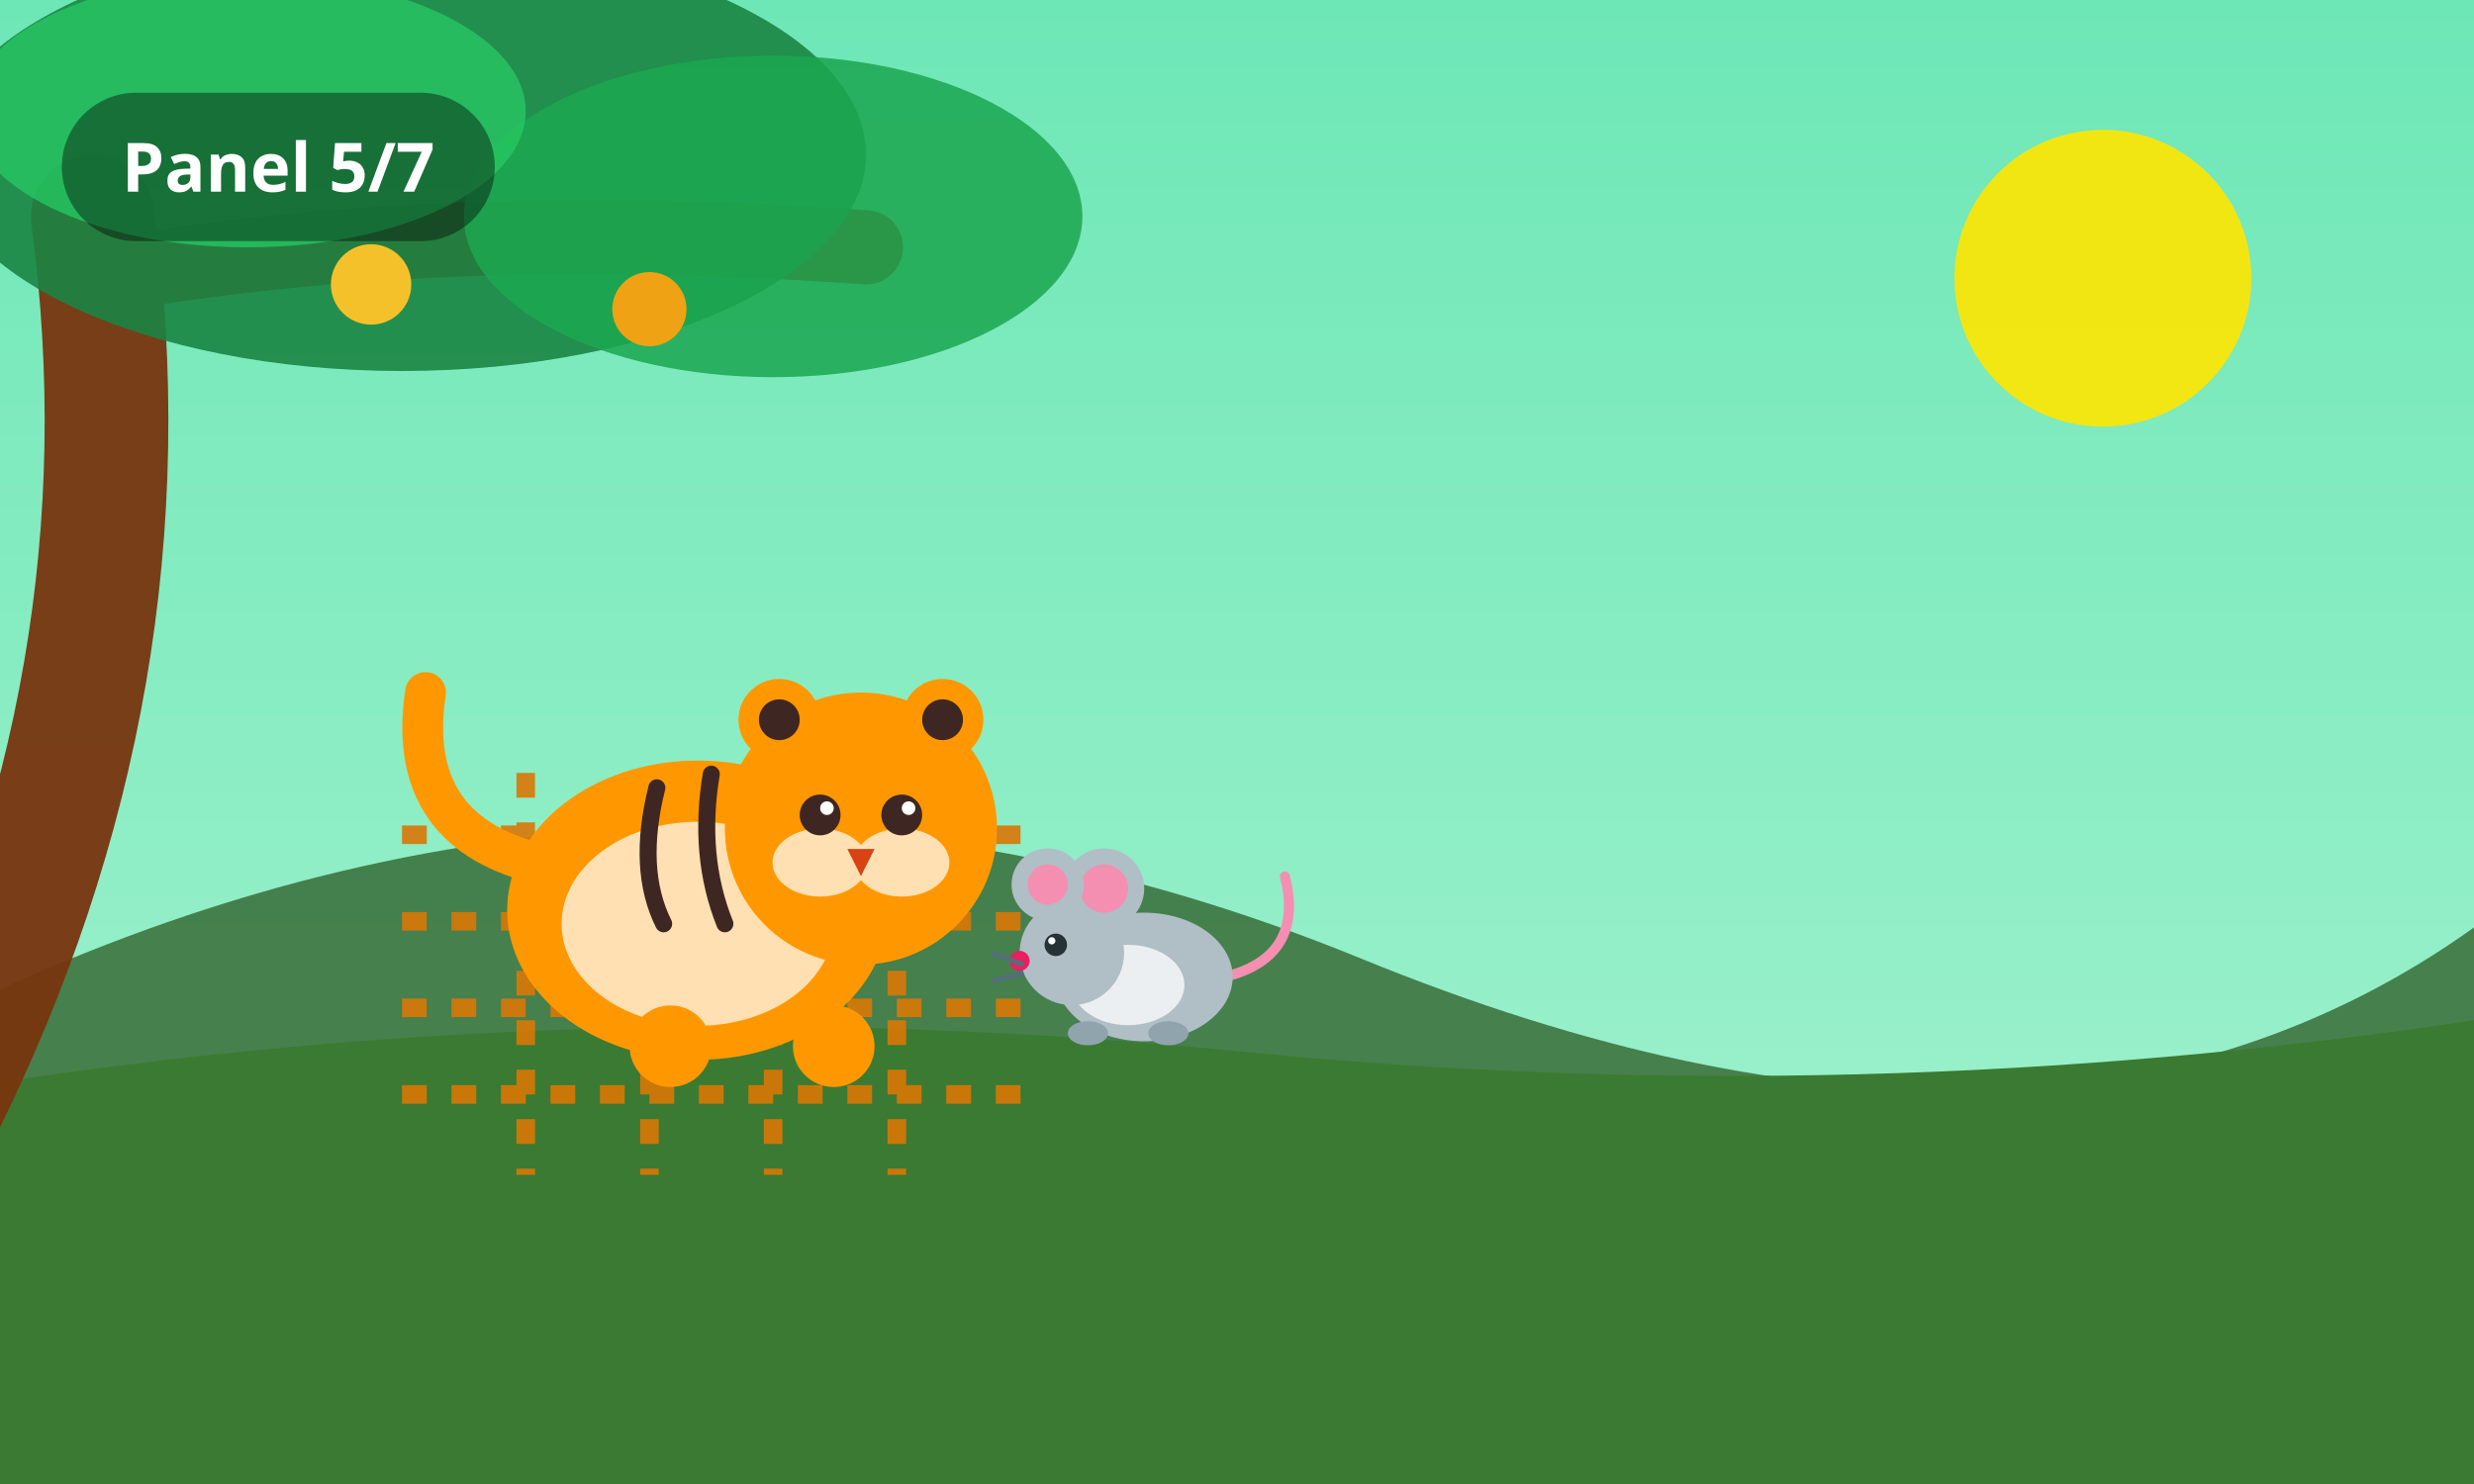
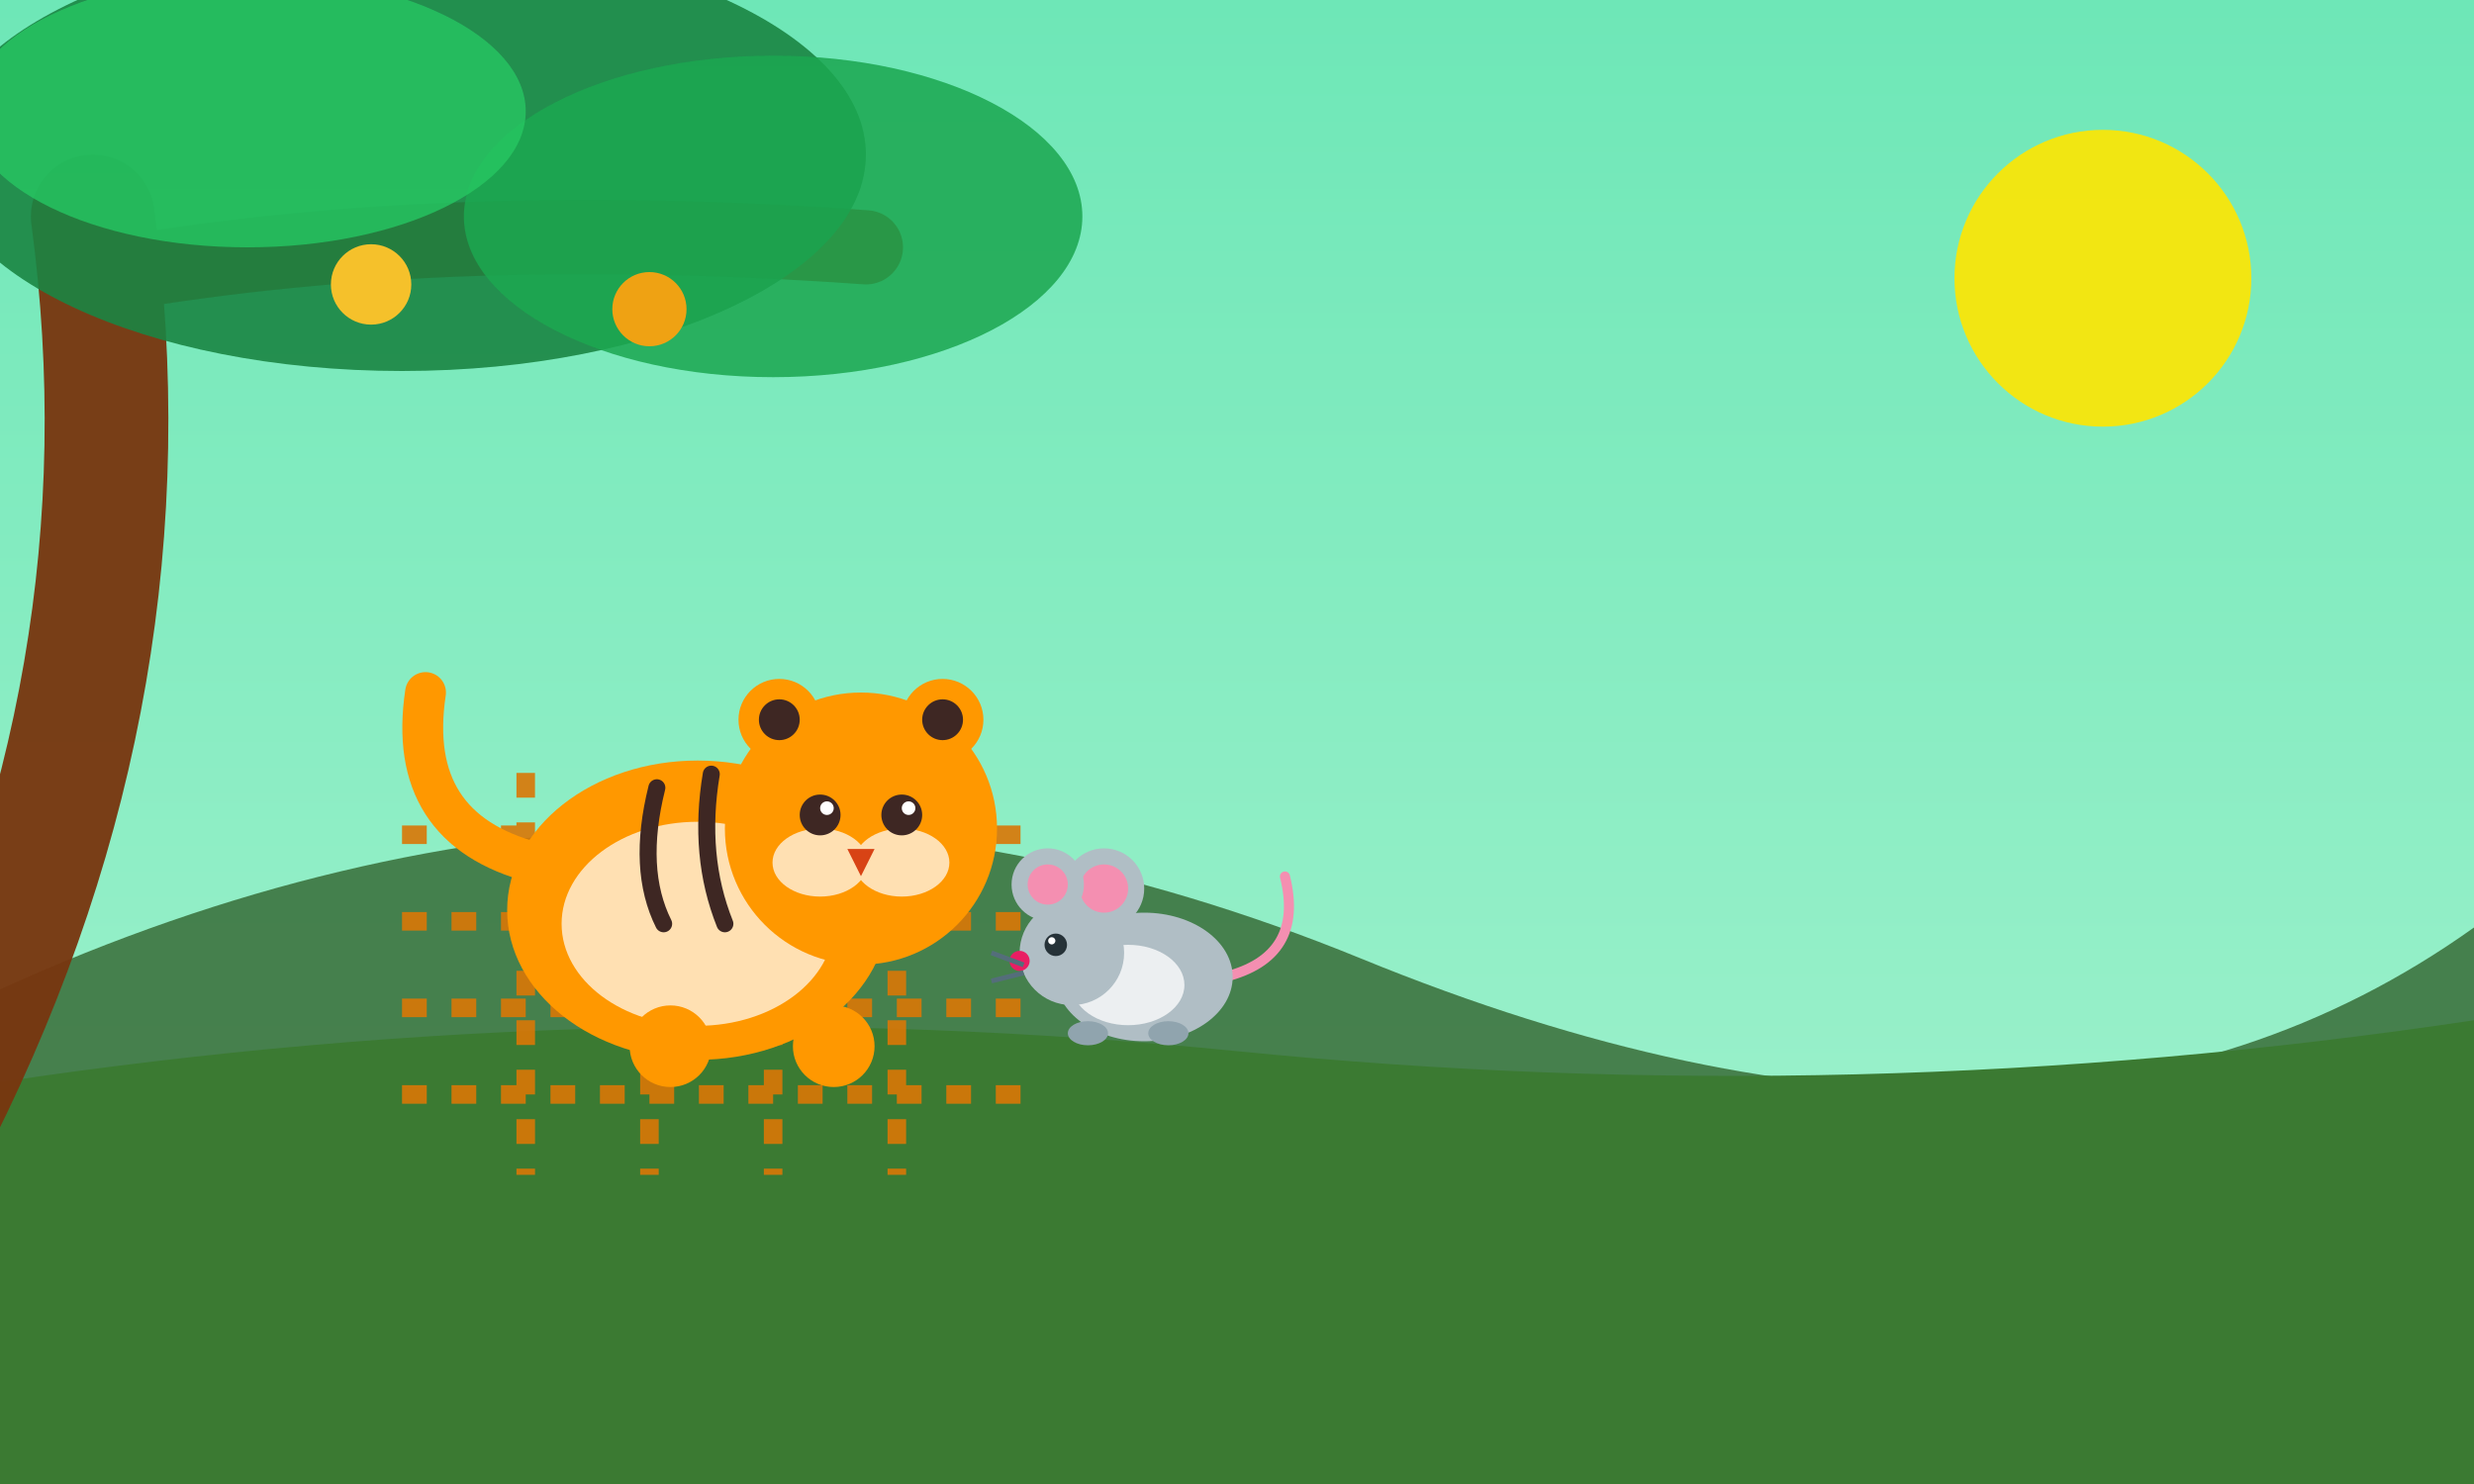
<svg xmlns="http://www.w3.org/2000/svg" viewBox="0 0 400 240" class="story-svg-canvas">
  <defs>
    <linearGradient id="skyGrad_4" x1="0%" y1="0%" x2="0%" y2="100%">
      <stop offset="0%" stop-color="#6ee7b7" />
      <stop offset="100%" stop-color="#a7f3d0" />
    </linearGradient>
  </defs>
  <rect width="400" height="240" fill="url(#skyGrad_4)" />
  <circle cx="340" cy="45" r="24" fill="#FFE600" opacity="0.9" />
  <path d="M 0 160 Q 110 110 220 155 T 400 150 L 400 240 L 0 240 Z" fill="#2B5B24" opacity="0.75" />
  <path d="M 0 175 Q 100 160 200 170 T 400 165 L 400 240 L 0 240 Z" fill="#3B7A32" />
  <g opacity="0.95">
    <path d="M-10 180 Q25 110 15 35" stroke="#78350F" stroke-width="20" fill="none" stroke-linecap="round" />
    <path d="M15 45 Q70 35 140 40" stroke="#78350F" stroke-width="12" fill="none" stroke-linecap="round" />
    <ellipse cx="65" cy="25" rx="75" ry="35" fill="#15803D" opacity="0.9" />
    <ellipse cx="125" cy="35" rx="50" ry="26" fill="#16A34A" opacity="0.85" />
    <ellipse cx="40" cy="18" rx="45" ry="22" fill="#22C55E" opacity="0.8" />
    <circle cx="60" cy="46" r="6.5" fill="#FBBF24" />
    <circle cx="105" cy="50" r="6" fill="#F59E0B" />
  </g>
  <g transform="translate(75, 125) scale(1)" opacity="0.9">
    <path d="M-10 10 L90 10 M-10 24 L90 24 M-10 38 L90 38 M-10 52 L90 52" stroke="#D97706" stroke-width="3" stroke-dasharray="4,4" />
    <path d="M10 0 L10 65 M30 0 L30 65 M50 0 L50 65 M70 0 L70 65" stroke="#D97706" stroke-width="3" stroke-dasharray="4,4" />
    <line x1="30" y1="24" x2="25" y2="34" stroke="#B45309" stroke-width="2.5" />
    <line x1="50" y1="24" x2="55" y2="34" stroke="#B45309" stroke-width="2.5" />
  </g>
  <g class="anim-character">
    <g transform="translate(115, 145) scale(1.1, 1.1) translate(-50, -50)">
      <path d="M24 45 Q5 40 8 20" stroke="#FF9800" stroke-width="6" stroke-linecap="round" fill="none" />
      <ellipse cx="48" cy="52" rx="28" ry="22" fill="#FF9800" />
      <ellipse cx="48" cy="54" rx="20" ry="15" fill="#FFE0B2" />
      <path d="M42 34 Q39 46 43 54 M50 32 Q48 44 52 54" stroke="#3E2723" stroke-width="2.5" stroke-linecap="round" fill="none" />
      <circle cx="72" cy="40" r="20" fill="#FF9800" />
      <circle cx="60" cy="24" r="6" fill="#FF9800" />
      <circle cx="60" cy="24" r="3" fill="#3E2723" />
      <circle cx="84" cy="24" r="6" fill="#FF9800" />
      <circle cx="84" cy="24" r="3" fill="#3E2723" />
      <ellipse cx="66" cy="45" rx="7" ry="5" fill="#FFE0B2" />
      <ellipse cx="78" cy="45" rx="7" ry="5" fill="#FFE0B2" />
      <circle cx="66" cy="38" r="3" fill="#3E2723" />
      <circle cx="67" cy="37" r="1" fill="#FFFFFF" />
      <circle cx="78" cy="38" r="3" fill="#3E2723" />
      <circle cx="79" cy="37" r="1" fill="#FFFFFF" />
      <polygon points="70,43 74,43 72,47" fill="#D84315" />
      <circle cx="44" cy="72" r="6" fill="#FF9800" />
      <circle cx="68" cy="72" r="6" fill="#FF9800" />
    </g>
  </g>
  <g class="anim-character">
    <g transform="translate(185, 158) scale(-0.65, 0.65) translate(-50, -50)">
      <path d="M30 50 Q10 45 15 25" stroke="#F48FB1" stroke-width="2.5" fill="none" stroke-linecap="round" />
      <ellipse cx="50" cy="50" rx="22" ry="16" fill="#B0BEC5" />
      <ellipse cx="54" cy="52" rx="14" ry="10" fill="#ECEFF1" />
      <circle cx="68" cy="44" r="13" fill="#B0BEC5" />
      <circle cx="60" cy="28" r="10" fill="#B0BEC5" />
      <circle cx="60" cy="28" r="6" fill="#F48FB1" />
      <circle cx="74" cy="27" r="9" fill="#B0BEC5" />
      <circle cx="74" cy="27" r="5" fill="#F48FB1" />
      <circle cx="72" cy="42" r="2.8" fill="#263238" />
      <circle cx="73" cy="41" r="0.9" fill="#FFFFFF" />
      <circle cx="81" cy="46" r="2.5" fill="#E91E63" />
      <path d="M80 47 L88 44 M80 49 L88 51" stroke="#546E7A" stroke-width="1.2" />
      <ellipse cx="44" cy="64" rx="5" ry="3" fill="#90A4AE" />
      <ellipse cx="64" cy="64" rx="5" ry="3" fill="#90A4AE" />
    </g>
  </g>
-   <g transform="translate(10, 15)">
-     <rect width="70" height="24" rx="12" fill="rgba(0,0,0,0.4)" />
-     <text x="35" y="16" fill="#FFFFFF" font-family="'Nunito', sans-serif" font-size="11" font-weight="700" text-anchor="middle">
-             Panel 5/7
-           </text>
-   </g>
</svg>
